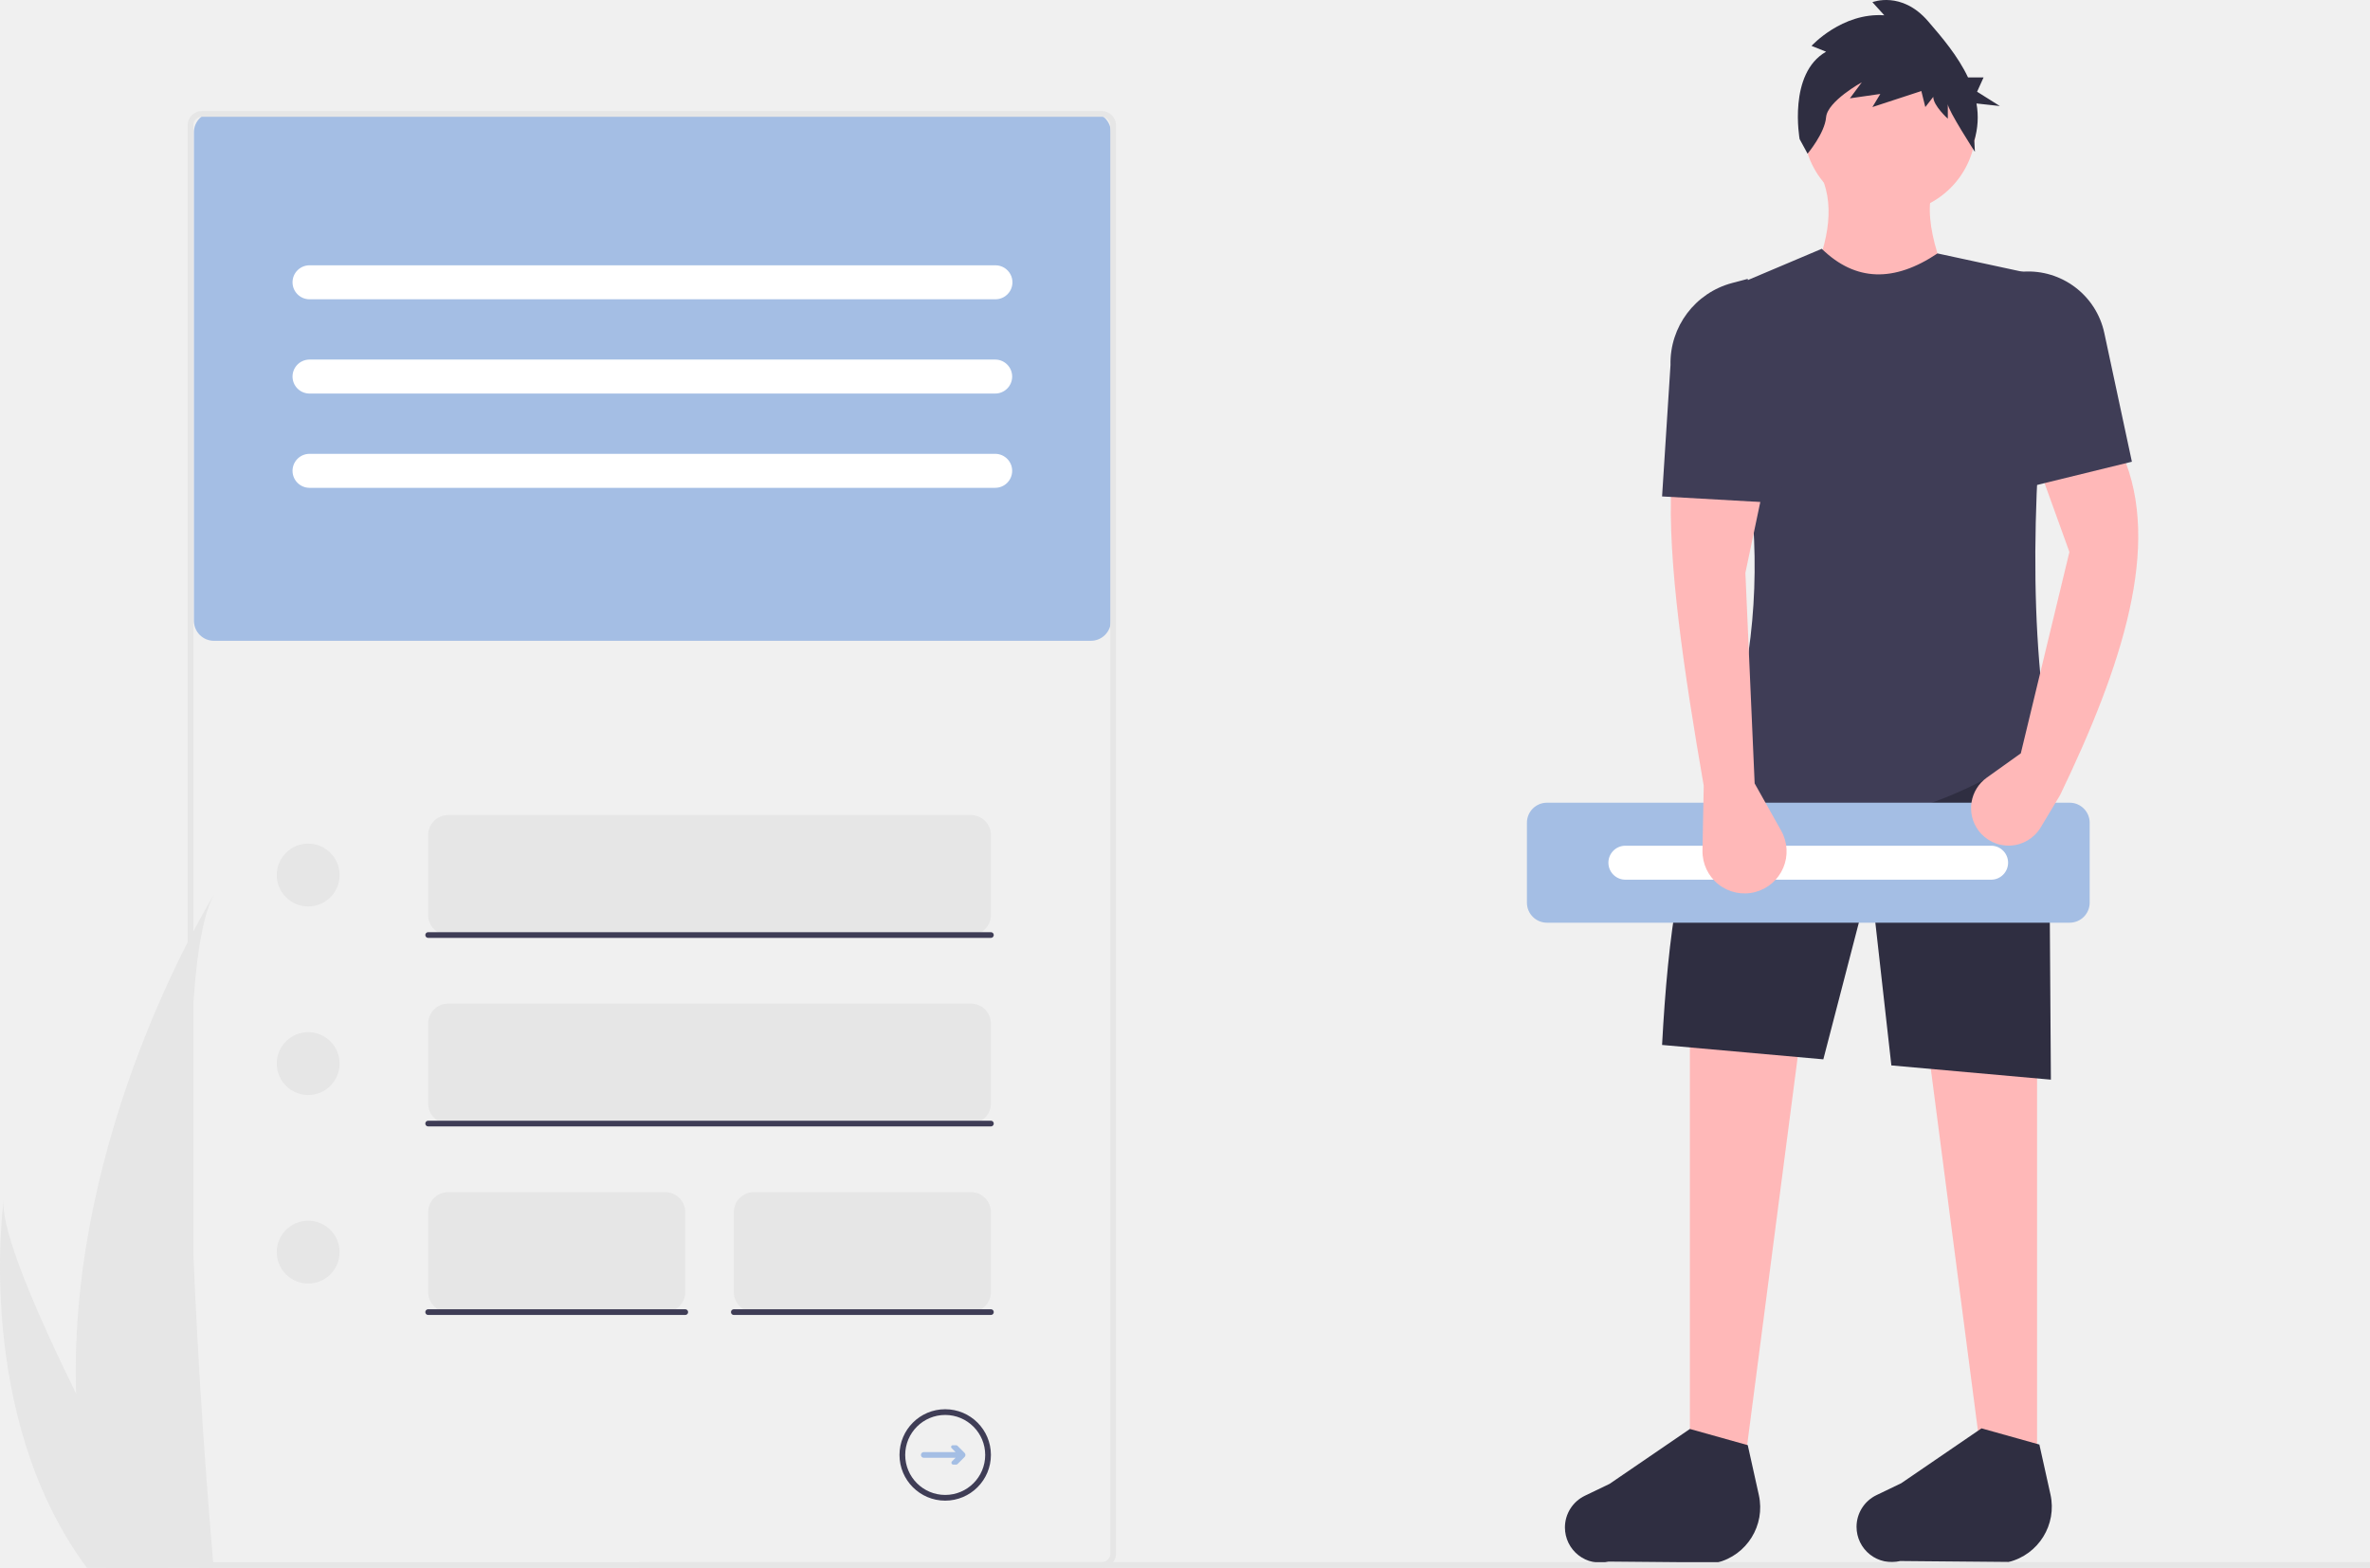
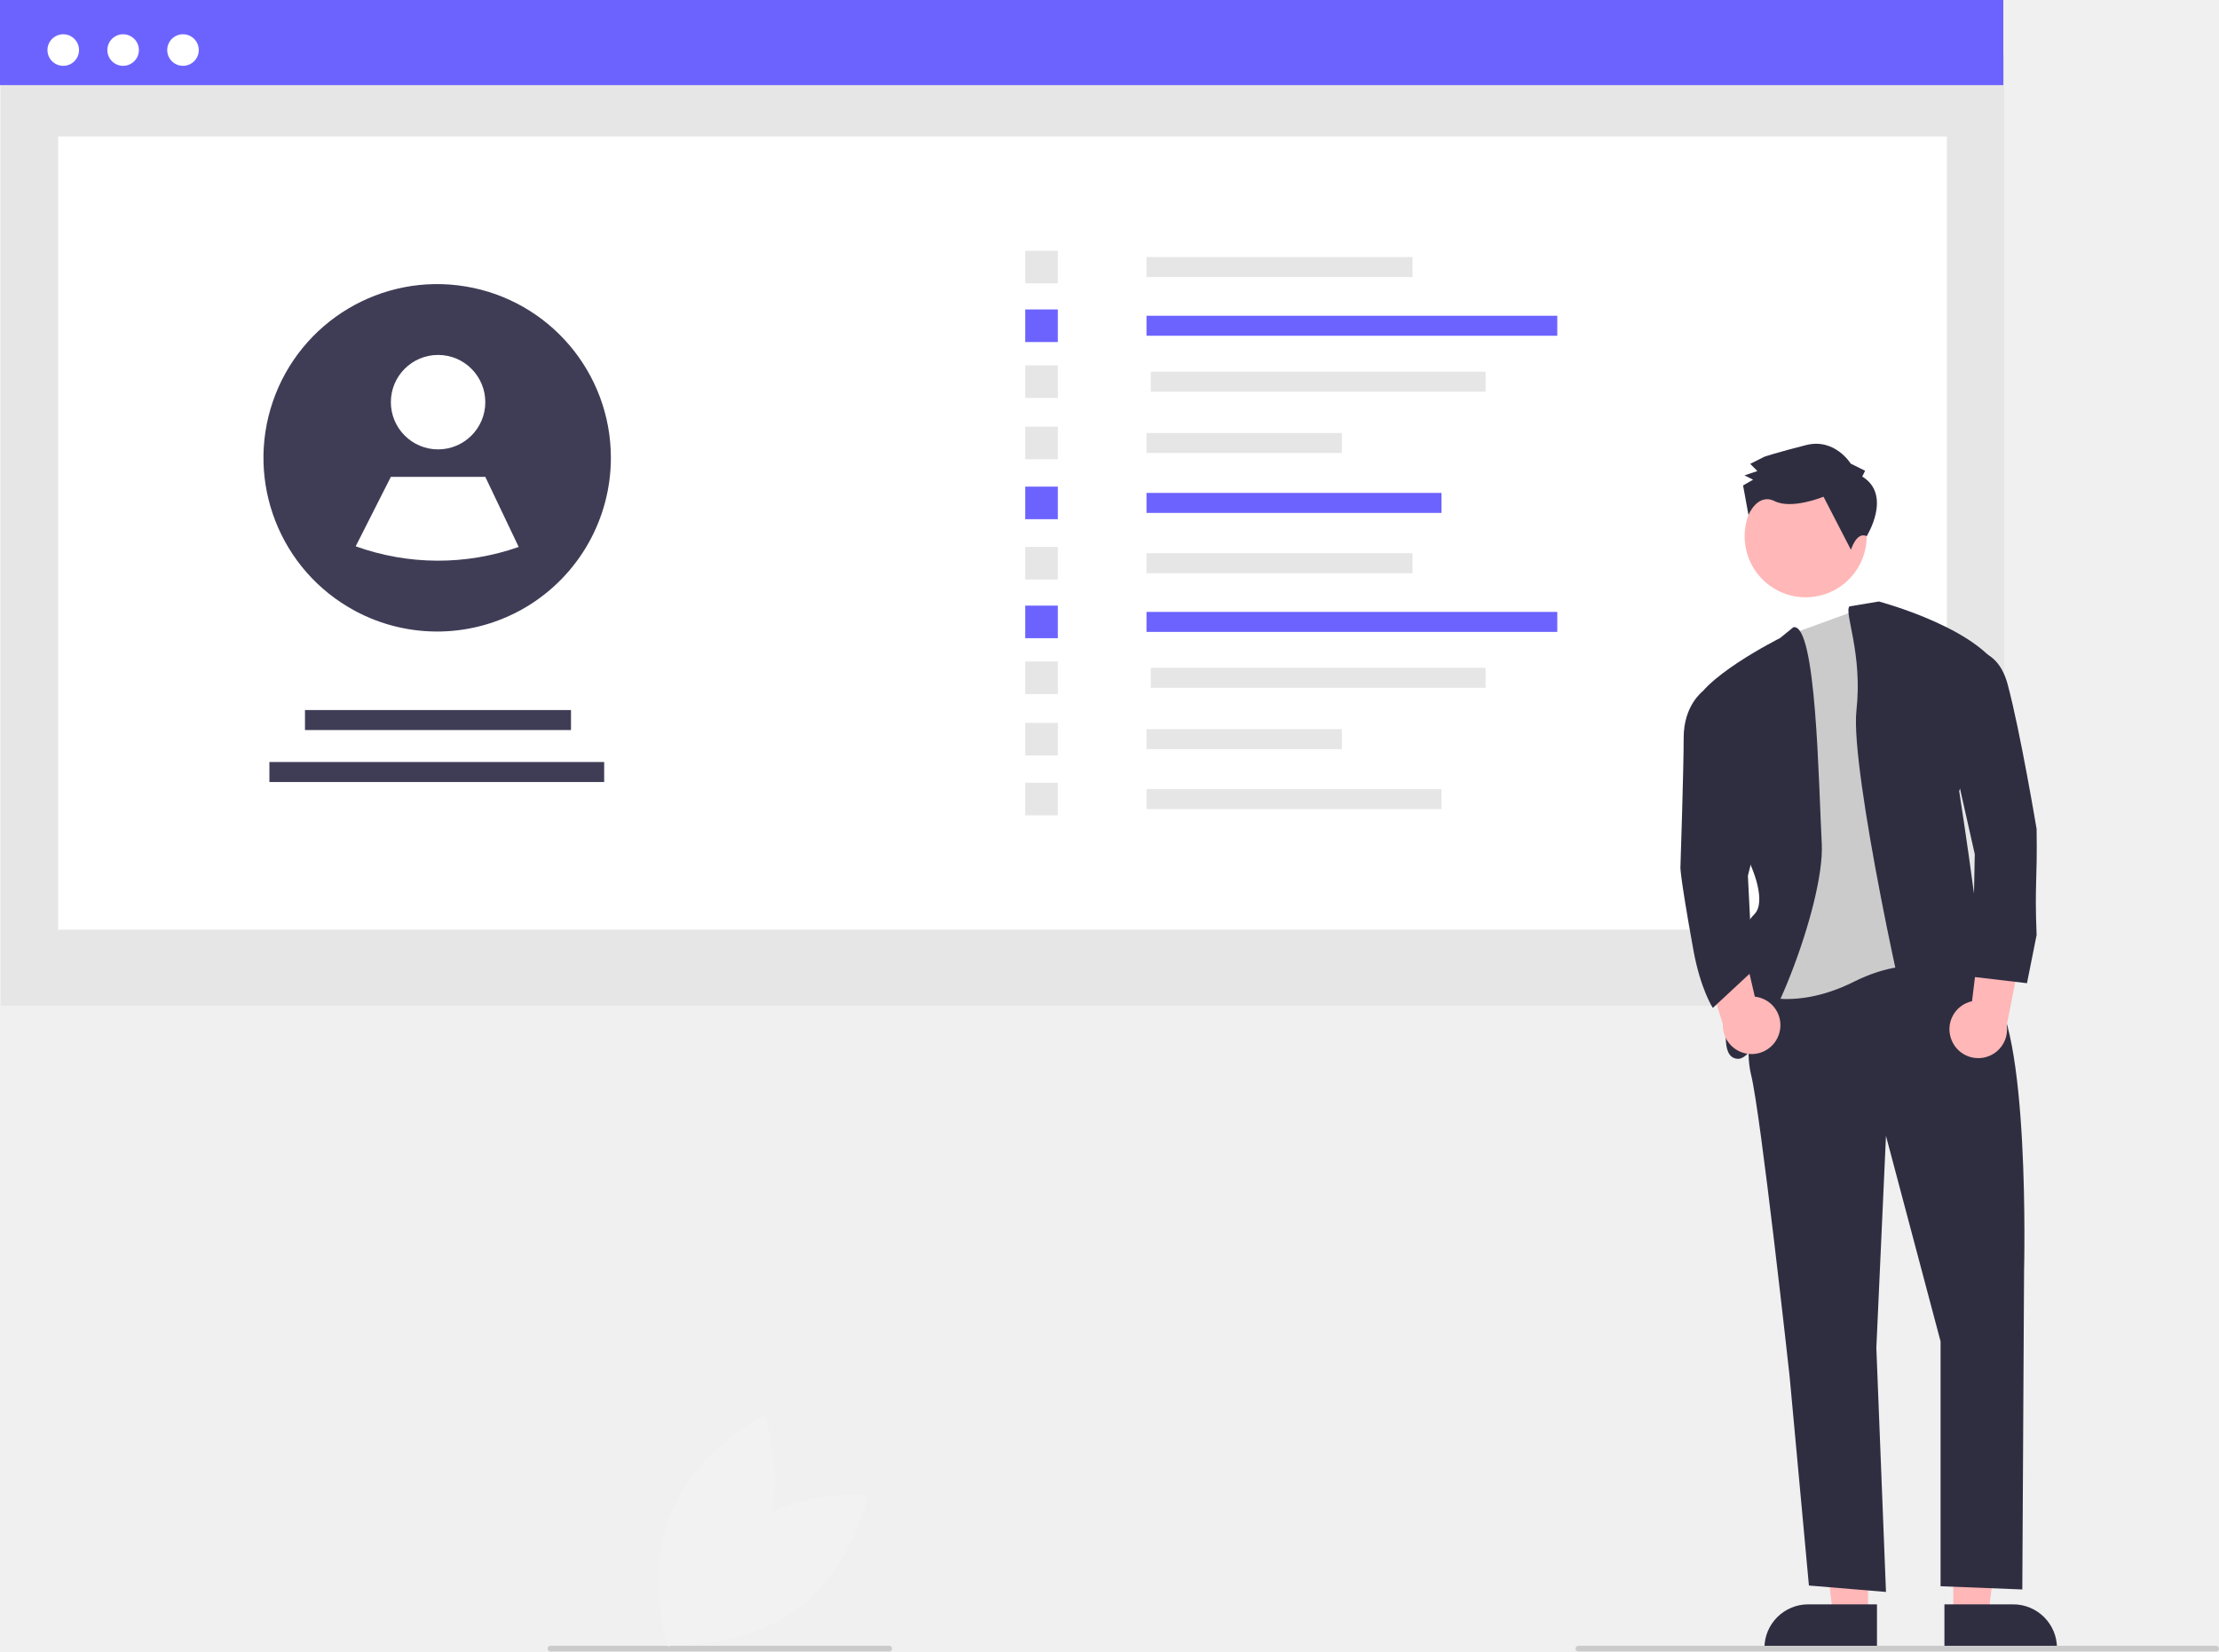
- <svg xmlns="http://www.w3.org/2000/svg" id="ed709b15-984e-4c6b-b13e-799af1de279c" data-name="Layer 1" width="829.651" height="548.854" viewBox="0 0 829.651 548.854">
-   <polygon points="609.397 522.909 591.573 522.909 591.573 349.531 632.082 348.721 609.397 522.909" fill="#ffb8b8" />
-   <polygon points="695.276 522.909 713.1 522.909 713.1 349.531 672.591 348.721 695.276 522.909" fill="#ffb8b8" />
-   <path d="M786.208,722.598l-37.924-.348a12.327,12.327,0,0,1-15.285-11.967v0a12.327,12.327,0,0,1,6.984-11.109l8.651-4.161,28.115-19.215,20.254,5.671,3.879,17.457A19.931,19.931,0,0,1,786.208,722.598Z" transform="translate(-185.1743 -175.5731)" fill="#2f2e41" />
-   <path d="M888.29,722.383l-37.924-.348a12.327,12.327,0,0,1-15.285-11.967v0a12.327,12.327,0,0,1,6.984-11.109l8.651-4.161,28.115-19.215,20.254,5.671,3.879,17.457A19.931,19.931,0,0,1,888.29,722.383Z" transform="translate(-185.1743 -175.5731)" fill="#2f2e41" />
-   <path d="M903.116,553.521l-55.842-4.986-7.352-65.5-16.465,63.373-56.451-5.04c2.081-38.806,6.559-71.177,17.014-87.499l118.286-21.065Z" transform="translate(-185.1743 -175.5731)" fill="#2f2e41" />
-   <circle cx="661.507" cy="44.439" r="30.172" fill="#ffb8b8" />
-   <path d="M870.709,282.922l-52.662-6.481c6.7-14.267,9.719-27.589,4.861-38.889h40.509C857.155,248.727,862.755,265.29,870.709,282.922Z" transform="translate(-185.1743 -175.5731)" fill="#ffb8b8" />
-   <path d="M902.306,434.425C865.251,461.595,824.81,470.865,780.78,461.161c26.715-60.992,22.9-121.105,0-180.67l42.129-17.824c11.813,11.523,25.36,11.774,40.509,1.62l41.319,8.912C897.179,332.621,894.645,387.814,902.306,434.425Z" transform="translate(-185.1743 -175.5731)" fill="#3f3d56" />
-   <path d="M824.422,193.674l-5.095-2.04S829.98,179.906,844.802,180.925l-4.169-4.589s10.19-4.079,19.454,6.629c4.87,5.629,10.504,12.246,14.016,19.7h5.456l-2.277,5.014,7.97,5.014-8.181-.901a27.747,27.747,0,0,1-.774,12.987l.219,3.963s-9.483-14.672-9.483-16.712v5.099s-5.095-4.589-5.095-7.649l-2.779,3.57-1.39-5.609-17.138,5.609,2.779-4.589-10.653,1.53,4.169-5.609s-12.043,6.629-12.506,12.238-6.484,12.748-6.484,12.748l-2.779-5.099S810.99,201.323,824.422,193.674Z" transform="translate(-185.1743 -175.5731)" fill="#2f2e41" />
-   <path d="M909.695,498.573h-183a7.008,7.008,0,0,1-7-7v-28a7.008,7.008,0,0,1,7-7h183a7.008,7.008,0,0,1,7,7v28A7.008,7.008,0,0,1,909.695,498.573Z" transform="translate(-185.1743 -175.5731)" fill="#a4bee4" />
-   <path id="e6024a0c-b89c-4e07-9a96-496d93fbcaea" data-name="Path 40" d="M754.055,471.627a5.947,5.947,0,0,0,0,11.892H882.14a5.947,5.947,0,0,0,.195-11.892q-.098-.002-.195,0Z" transform="translate(-185.1743 -175.5731)" fill="#fff" />
-   <path d="M799.414,449.818l9.302,16.582a14.724,14.724,0,0,1-9.125,21.45h0a14.724,14.724,0,0,1-18.438-14.53l.436-22.692c-6.989-40.336-12.661-78.527-11.342-105.323h32.407L796.173,376.092Z" transform="translate(-185.1743 -175.5731)" fill="#ffb8b8" />
-   <path d="M906.357,453.869l-6.813,11.356a13.12,13.12,0,0,1-21.861.967v0a13.12,13.12,0,0,1,2.985-18.393l11.917-8.512,17.014-70.485-10.532-29.166L928.232,334.773C941.926,366.423,928.132,408.615,906.357,453.869Z" transform="translate(-185.1743 -175.5731)" fill="#ffb8b8" />
-   <path d="M809.946,351.787l-42.939-2.431,2.95-46.01a29.012,29.012,0,0,1,21.581-28.705l5.446-1.442Z" transform="translate(-185.1743 -175.5731)" fill="#3f3d56" />
-   <path d="M931.473,337.204l-39.699,9.722V270.769l1.638-.106a27.257,27.257,0,0,1,28.407,21.489Z" transform="translate(-185.1743 -175.5731)" fill="#3f3d56" />
-   <rect x="223.556" y="546.854" width="606.096" height="2" fill="#e6e6e6" />
-   <path d="M211.812,663.409a215.891,215.891,0,0,0,10.085,59.679c.141.448.288.89.435,1.338h37.636c-.04-.402-.08-.85-.12-1.338-2.51-28.849-16.978-204.433.321-234.46C258.656,491.064,208.894,571.743,211.812,663.409Z" transform="translate(-185.1743 -175.5731)" fill="#e6e6e6" />
-   <path d="M214.636,723.088c.315.448.642.897.977,1.338H243.846c-.214-.381-.462-.83-.75-1.338-4.664-8.419-18.47-33.587-31.285-59.679-13.772-28.039-26.407-57.143-25.343-67.676C186.141,598.109,176.612,670.53,214.636,723.088Z" transform="translate(-185.1743 -175.5731)" fill="#e6e6e6" />
-   <path d="M567.057,399.892h-307a7.008,7.008,0,0,1-7-7v-171a7.008,7.008,0,0,1,7-7h307a7.008,7.008,0,0,1,7,7v171A7.008,7.008,0,0,1,567.057,399.892Z" transform="translate(-185.1743 -175.5731)" fill="#a4bee4" />
-   <path d="M570.855,724.427H255.855a5.006,5.006,0,0,1-5-5V219.451a5.006,5.006,0,0,1,5-5H570.855a5.006,5.006,0,0,1,5,5V719.427A5.006,5.006,0,0,1,570.855,724.427ZM255.855,216.451a3.003,3.003,0,0,0-3,3V719.427a3.003,3.003,0,0,0,3,3H570.855a3.003,3.003,0,0,0,3-3V219.451a3.003,3.003,0,0,0-3-3Z" transform="translate(-185.1743 -175.5731)" fill="#e6e6e6" />
-   <circle cx="107.883" cy="306.319" r="11" fill="#e6e6e6" />
-   <path d="M525.057,502.892h-183a7.008,7.008,0,0,1-7-7v-28a7.008,7.008,0,0,1,7-7h183a7.008,7.008,0,0,1,7,7v28A7.008,7.008,0,0,1,525.057,502.892Z" transform="translate(-185.1743 -175.5731)" fill="#e6e6e6" />
-   <path d="M532.057,503.892h-197a1,1,0,0,1,0-2h197a1,1,0,0,1,0,2Z" transform="translate(-185.1743 -175.5731)" fill="#3f3d56" />
-   <circle cx="107.883" cy="372.319" r="11" fill="#e6e6e6" />
-   <path d="M525.057,568.892h-183a7.008,7.008,0,0,1-7-7v-28a7.008,7.008,0,0,1,7-7h183a7.008,7.008,0,0,1,7,7v28A7.008,7.008,0,0,1,525.057,568.892Z" transform="translate(-185.1743 -175.5731)" fill="#e6e6e6" />
-   <path d="M532.057,569.892h-197a1,1,0,0,1,0-2h197a1,1,0,0,1,0,2Z" transform="translate(-185.1743 -175.5731)" fill="#3f3d56" />
-   <circle cx="107.883" cy="438.319" r="11" fill="#e6e6e6" />
-   <path d="M418.057,634.892h-76a7.008,7.008,0,0,1-7-7v-28a7.008,7.008,0,0,1,7-7h76a7.008,7.008,0,0,1,7,7v28A7.008,7.008,0,0,1,418.057,634.892Z" transform="translate(-185.1743 -175.5731)" fill="#e6e6e6" />
-   <path d="M425.057,635.892h-90a1,1,0,0,1,0-2h90a1,1,0,0,1,0,2Z" transform="translate(-185.1743 -175.5731)" fill="#3f3d56" />
-   <path d="M525.057,634.892h-76a7.008,7.008,0,0,1-7-7v-28a7.008,7.008,0,0,1,7-7h76a7.008,7.008,0,0,1,7,7v28A7.008,7.008,0,0,1,525.057,634.892Z" transform="translate(-185.1743 -175.5731)" fill="#e6e6e6" />
-   <path d="M532.057,635.892h-90a1,1,0,0,1,0-2h90a1,1,0,0,1,0,2Z" transform="translate(-185.1743 -175.5731)" fill="#3f3d56" />
-   <path id="aa22f97a-b0c4-48a0-9697-8e710bb4cd75" data-name="Path 40" d="M293.417,268.446a5.947,5.947,0,0,0,0,11.892H533.502a5.947,5.947,0,1,0,.195-11.892q-.098-.002-.195,0Z" transform="translate(-185.1743 -175.5731)" fill="#fff" />
-   <path id="a17c1cae-a14a-457b-86dc-2629628de1d6" data-name="Path 40" d="M293.417,301.446a5.947,5.947,0,0,0,0,11.892H533.502a5.947,5.947,0,0,0,.195-11.892q-.098-.002-.195,0Z" transform="translate(-185.1743 -175.5731)" fill="#fff" />
-   <path id="b5ca973b-c484-402e-90b9-a33cbeee2455" data-name="Path 40" d="M293.417,334.446a5.947,5.947,0,0,0,0,11.892H533.502a5.947,5.947,0,0,0,.195-11.892q-.098-.002-.195,0Z" transform="translate(-185.1743 -175.5731)" fill="#fff" />
-   <path d="M522.854,684.189l-2.517-2.517a.585.585,0,0,0-.414-.171H518.7a.585.585,0,0,0-.413.998l1.393,1.392H508.557a1,1,0,0,0,0,2h11.122l-1.251,1.25a.668.668,0,0,0,.472,1.14h.989a.668.668,0,0,0,.472-.196l2.492-2.492A.994.994,0,0,0,522.854,684.189Z" transform="translate(-185.1743 -175.5731)" fill="#a4bee4" />
-   <path d="M516.057,700.892a16,16,0,1,1,16-16A16.018,16.018,0,0,1,516.057,700.892Zm0-30a14,14,0,1,0,14,14A14.016,14.016,0,0,0,516.057,670.892Z" transform="translate(-185.1743 -175.5731)" fill="#3f3d56" />
+ <svg xmlns="http://www.w3.org/2000/svg" id="a94ba0b8-26cf-4acb-8f4d-19fff06c7e94" data-name="Layer 1" width="779.32" height="579.944" viewBox="0 0 779.32 579.944">
+   <rect id="ab2e16f2-9798-47da-b25d-769524f3c86f" data-name="Rectangle 62" x="0.3" y="19.289" width="703.576" height="333.859" fill="#e6e6e6" />
+   <rect id="bf81c03f-68cf-4889-8697-1102f95f97bb" data-name="Rectangle 75" x="20.419" y="47.918" width="663.339" height="278.549" fill="#fff" />
+   <rect id="f065dccc-d150-492a-a09f-a7f3f89523f0" data-name="Rectangle 80" width="703.576" height="29.89" fill="#6c63ff" />
+   <circle id="bdbbf39c-df25-4682-8b85-5a6af4a1bd14" data-name="Ellipse 90" cx="22.212" cy="17.576" r="5.54" fill="#fff" />
+   <circle id="abcd4292-0b1f-4102-9b5e-e8bbd87baabc" data-name="Ellipse 91" cx="43.24" cy="17.576" r="5.54" fill="#fff" />
+   <circle id="a3fb731e-8b3d-41ca-96f2-91600dc0b434" data-name="Ellipse 92" cx="64.269" cy="17.576" r="5.54" fill="#fff" />
+   <rect x="402.655" y="90.268" width="93.423" height="7.022" fill="#e6e6e6" />
+   <rect x="402.655" y="110.882" width="144.266" height="7.022" fill="#6c63ff" />
+   <rect x="404.155" y="130.514" width="117.573" height="7.022" fill="#e6e6e6" />
+   <rect x="402.655" y="152.055" width="68.637" height="7.022" fill="#e6e6e6" />
+   <rect x="402.655" y="173.095" width="103.592" height="7.022" fill="#6c63ff" />
+   <rect x="360.074" y="88.059" width="11.44" height="11.44" fill="#e6e6e6" />
+   <rect x="360.074" y="108.673" width="11.44" height="11.44" fill="#6c63ff" />
+   <rect x="360.074" y="128.305" width="11.44" height="11.44" fill="#e6e6e6" />
+   <rect x="360.074" y="149.846" width="11.44" height="11.44" fill="#e6e6e6" />
+   <rect x="360.074" y="170.887" width="11.44" height="11.44" fill="#6c63ff" />
+   <rect x="402.655" y="194.268" width="93.423" height="7.022" fill="#e6e6e6" />
+   <rect x="402.655" y="214.882" width="144.266" height="7.022" fill="#6c63ff" />
+   <rect x="404.155" y="234.514" width="117.573" height="7.022" fill="#e6e6e6" />
+   <rect x="402.655" y="256.055" width="68.637" height="7.022" fill="#e6e6e6" />
+   <rect x="402.655" y="277.095" width="103.592" height="7.022" fill="#e6e6e6" />
+   <rect x="360.074" y="192.059" width="11.44" height="11.44" fill="#e6e6e6" />
+   <rect x="360.074" y="212.673" width="11.44" height="11.44" fill="#6c63ff" />
+   <rect x="360.074" y="232.305" width="11.44" height="11.44" fill="#e6e6e6" />
+   <rect x="360.074" y="253.846" width="11.44" height="11.44" fill="#e6e6e6" />
+   <rect x="360.074" y="274.887" width="11.44" height="11.44" fill="#e6e6e6" />
+   <rect x="107.112" y="249.347" width="93.423" height="7.022" fill="#3f3d56" />
+   <rect x="94.612" y="267.593" width="117.573" height="7.022" fill="#3f3d56" />
+   <path d="M424.884,320.798a61.022,61.022,0,0,1-89.925,53.721l-.012-.012a61.004,61.004,0,1,1,89.936-53.71Z" transform="translate(-210.3401 -160.028)" fill="#3f3d56" />
+   <circle cx="153.855" cy="141.226" r="16.583" fill="#fff" />
+   <path d="M392.51,352.1a85.471,85.471,0,0,1-57.239-.222l-.012-.008,12.354-24.386h33.165Z" transform="translate(-210.3401 -160.028)" fill="#fff" />
+   <polygon points="656.072 567.394 643.813 567.394 637.98 520.106 656.075 520.107 656.072 567.394" fill="#ffb7b7" />
+   <path d="M869.539,739.306l-39.531-.001v-.5a15.387,15.387,0,0,1,15.386-15.386h.001l24.144.001Z" transform="translate(-210.3401 -160.028)" fill="#2f2e41" />
+   <polygon points="686.016 567.394 698.276 567.394 704.108 520.106 686.014 520.107 686.016 567.394" fill="#ffb7b7" />
+   <path d="M893.229,723.42l24.144-.001h.001a15.387,15.387,0,0,1,15.386,15.386v.5l-39.531.001Z" transform="translate(-210.3401 -160.028)" fill="#2f2e41" />
+   <circle cx="844.498" cy="348.347" r="21.428" transform="translate(-53.56669 789.6158) rotate(-63.57977)" fill="#ffb7b7" />
+   <path d="M828.719,495.759s-6.767,28.195-3.383,41.728,13.534,106.013,13.534,106.013l6.767,73.307,27.067,2.256L869.32,633.35l3.383-74.435,19.173,72.179v85.968l28.706,1.128.617-111.907s2.256-87.968-12.406-99.246-16.917-13.534-16.917-13.534Z" transform="translate(-210.3401 -160.028)" fill="#2f2e41" />
+   <path d="M869.58,371.701l25.679,13.534,3.383,117.291s-14.661-9.022-37.217,2.256-37.217,3.383-37.217,3.383l13.534-50.751-5.639-67.668,8.065-7.32Z" transform="translate(-210.3401 -160.028)" fill="#cbcbcb" />
+   <path d="M840.17,380.291l-4.685,3.816s-29.323,14.661-30.451,24.812l20.3,55.262s5.639,12.406,1.128,16.917-9.022,15.789-7.895,21.428-6.767,29.323,2.256,29.323,30.451-54.134,29.323-75.562S848.239,378.73,840.17,380.291Z" transform="translate(-210.3401 -160.028)" fill="#2f2e41" />
+   <path d="M859.884,372.972l10.33-1.719s38.345,10.15,43.984,27.067l-15.789,39.473s11.278,72.179,7.895,72.179h-3.383s9.022,6.767,3.383,9.022-19.173,20.3-22.556,12.406-23.684-101.502-21.428-121.802S857.881,375.099,859.884,372.972Z" transform="translate(-210.3401 -160.028)" fill="#2f2e41" />
+   <path d="M864.367,327.366l1.004-2.02-5.05-2.509s-5.571-9.065-15.652-6.517-14.616,4.072-14.616,4.072l-5.037,2.535,2.528,2.515-4.535,1.525,3.03,1.505-3.525,2.026,1.898,10.388s3.152-7.879,9.212-4.868,17.145-1.556,17.145-1.556l9.63,18.637s1.987-6.533,5.529-4.791C865.926,348.307,874.976,333.896,864.367,327.366Z" transform="translate(-210.3401 -160.028)" fill="#2f2e41" />
+   <path d="M895.736,525.265a10.056,10.056,0,0,1,7.187-13.642l4.341-35.47,14.146,12.031-6.291,31.839a10.11,10.11,0,0,1-19.383,5.243Z" transform="translate(-210.3401 -160.028)" fill="#ffb7b7" />
+   <path d="M835.234,522.824a10.056,10.056,0,0,0-8.593-12.803l-8.078-34.81L805.773,488.674l9.632,30.992A10.11,10.11,0,0,0,835.234,522.824Z" transform="translate(-210.3401 -160.028)" fill="#ffb7b7" />
+   <path d="M896.281,389.129s14.661-5.639,19.173,11.278S925.604,451.158,925.604,451.158c.28,18.814-.72,18.814,0,37.217l-3.383,16.917-19.173-2.256.836-43.065-9.859-43.776Z" transform="translate(-210.3401 -160.028)" fill="#2f2e41" />
+   <path d="M815.185,402.152l-6.951.744s-6.582,4.895-6.582,16.173-1.128,45.112-1.128,45.112-.64.792,4.511,29.323c2.511,13.906,6.849,20.469,6.849,20.469l14-13-1.677-33.408,4.511-18.045Z" transform="translate(-210.3401 -160.028)" fill="#2f2e41" />
+   <path d="M988.66,739.972h-224a1,1,0,0,1,0-2h224a1,1,0,0,1,0,2Z" transform="translate(-210.3401 -160.028)" fill="#cbcbcb" />
+   <path d="M522.66,739.972h-119a1,1,0,0,1,0-2h119a1,1,0,0,1,0,2Z" transform="translate(-210.3401 -160.028)" fill="#cbcbcb" />
+   <path d="M469.745,697.435c-19.511,14.544-25.04,40.135-25.04,40.135s26.104,2.009,45.615-12.535S515.36,684.9,515.36,684.9,489.256,682.891,469.745,697.435Z" transform="translate(-210.3401 -160.028)" fill="#f2f2f2" />
+   <path d="M477.873,704.264C468.496,726.72,445.011,738.292,445.011,738.292s-8.281-24.837,1.096-47.293,32.862-34.028,32.862-34.028S487.25,681.808,477.873,704.264Z" transform="translate(-210.3401 -160.028)" fill="#f2f2f2" />
</svg>
